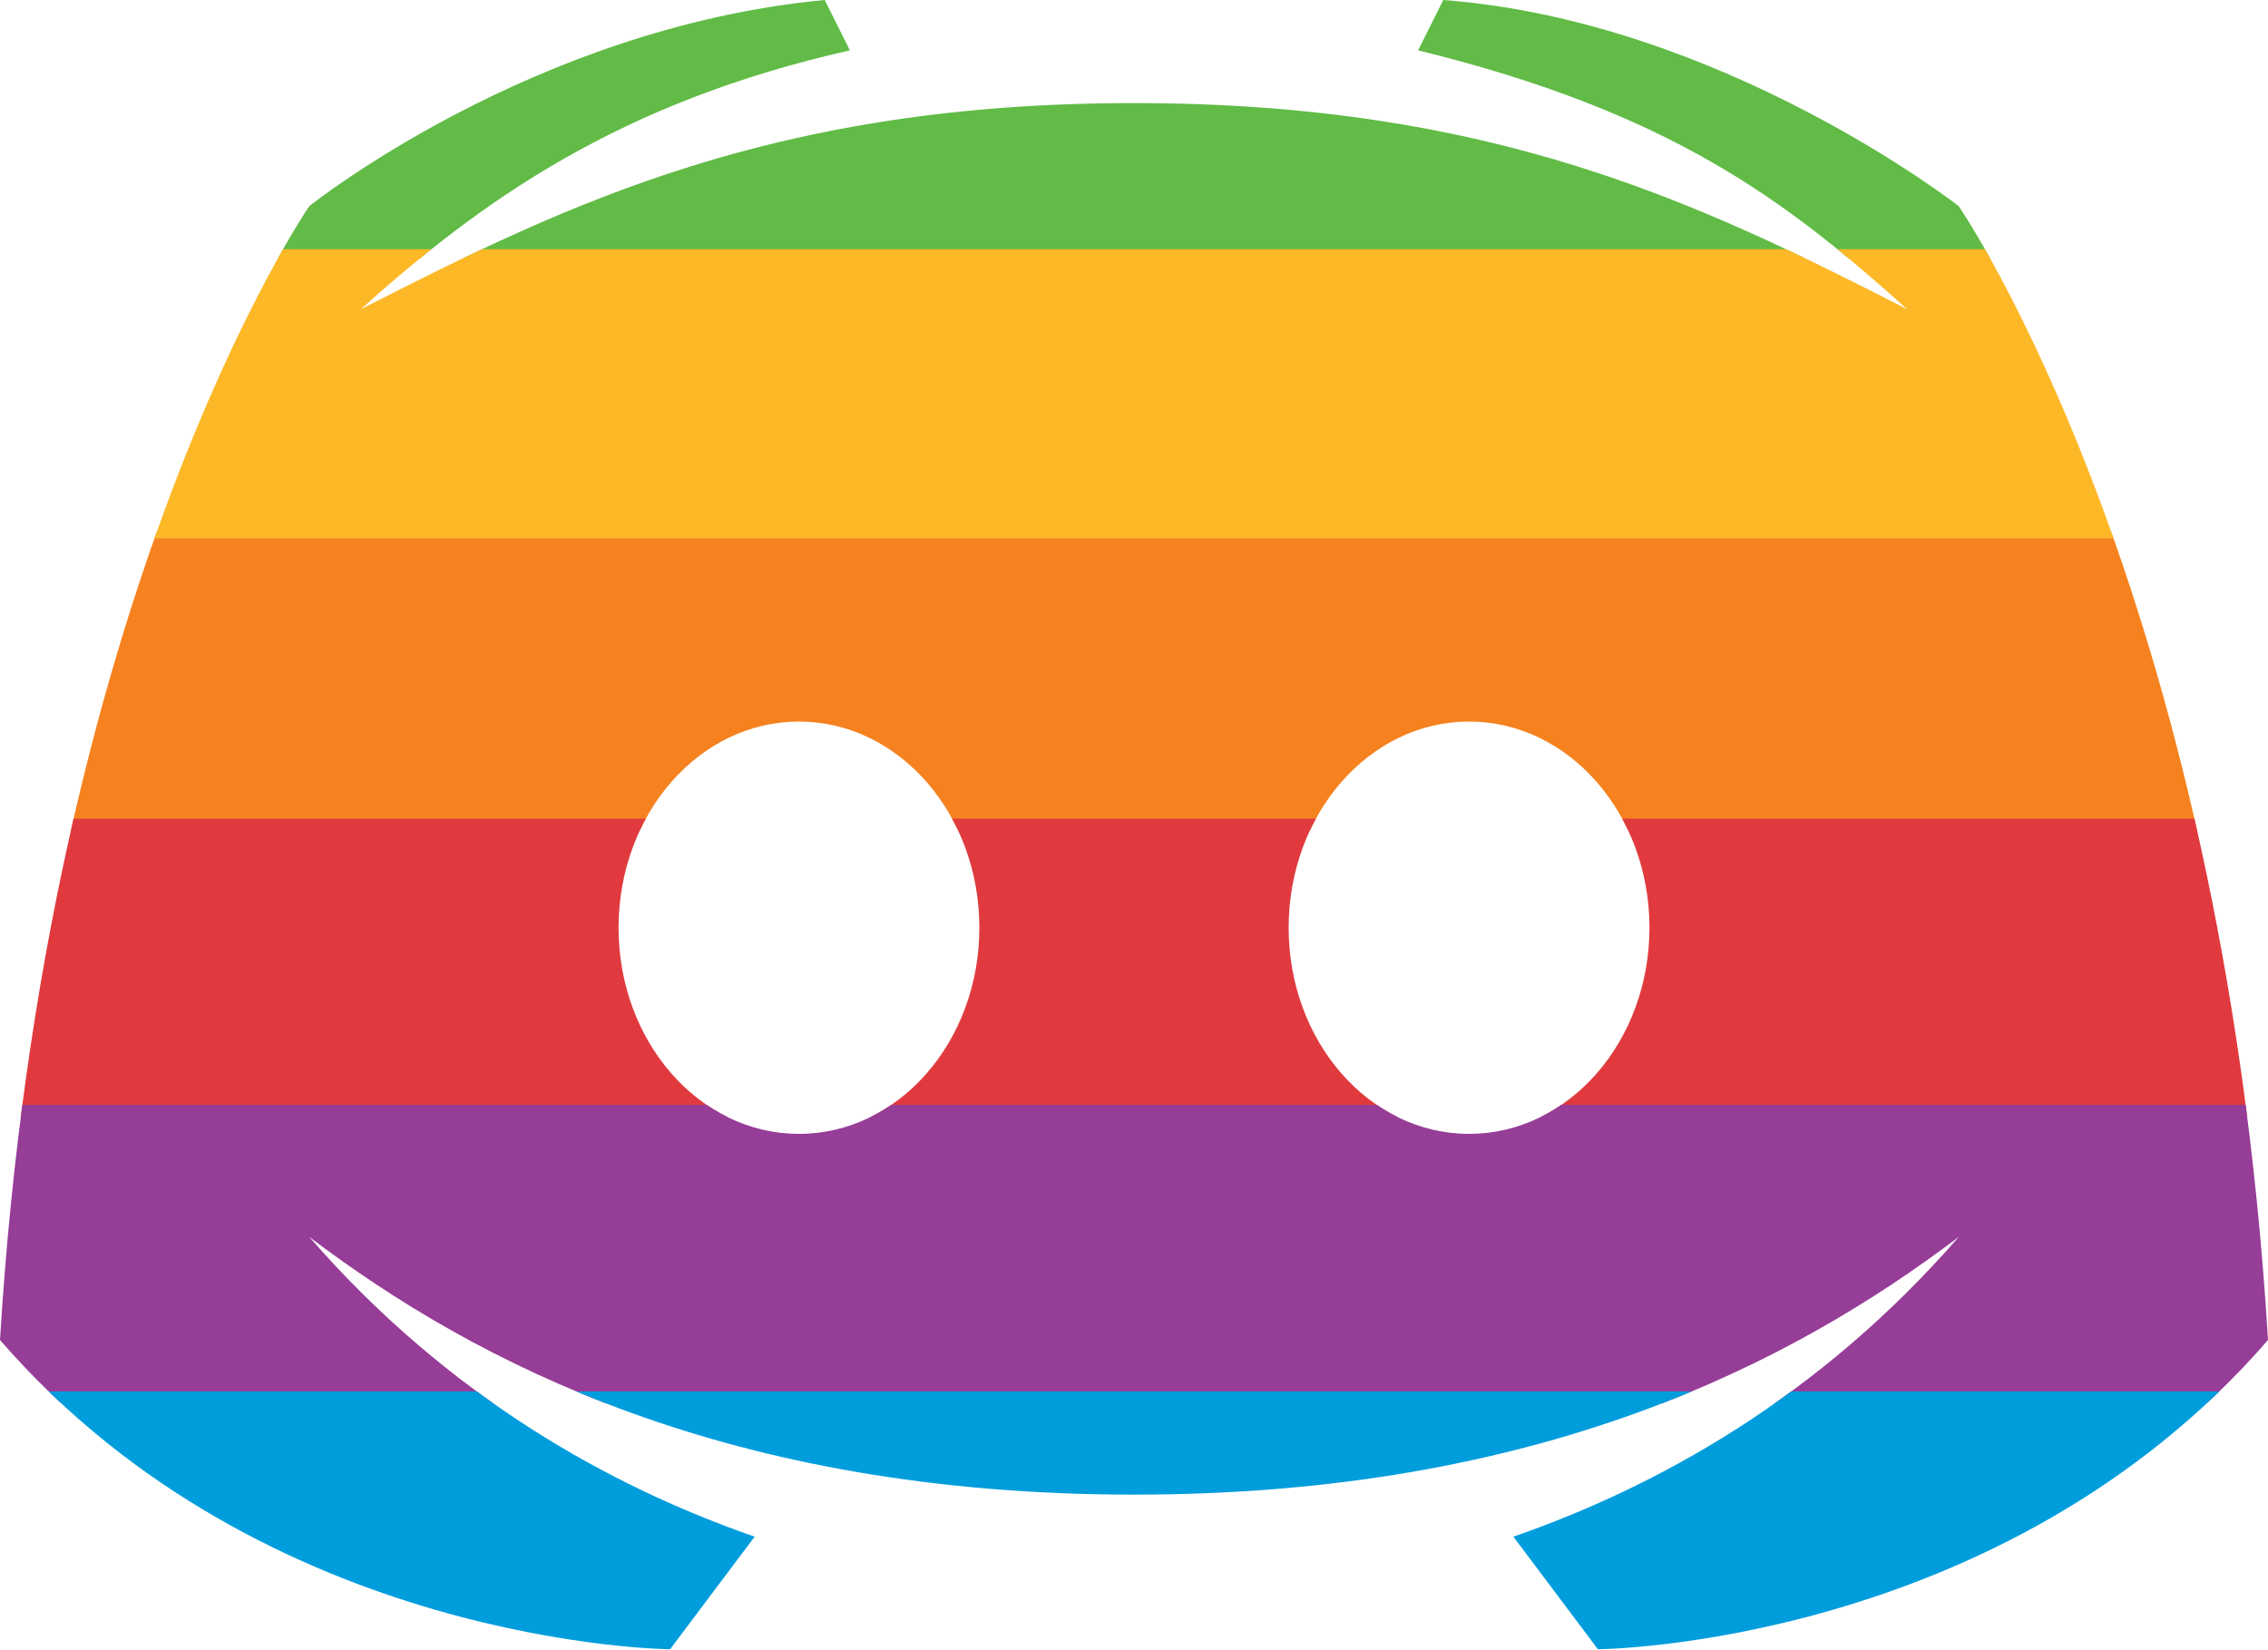
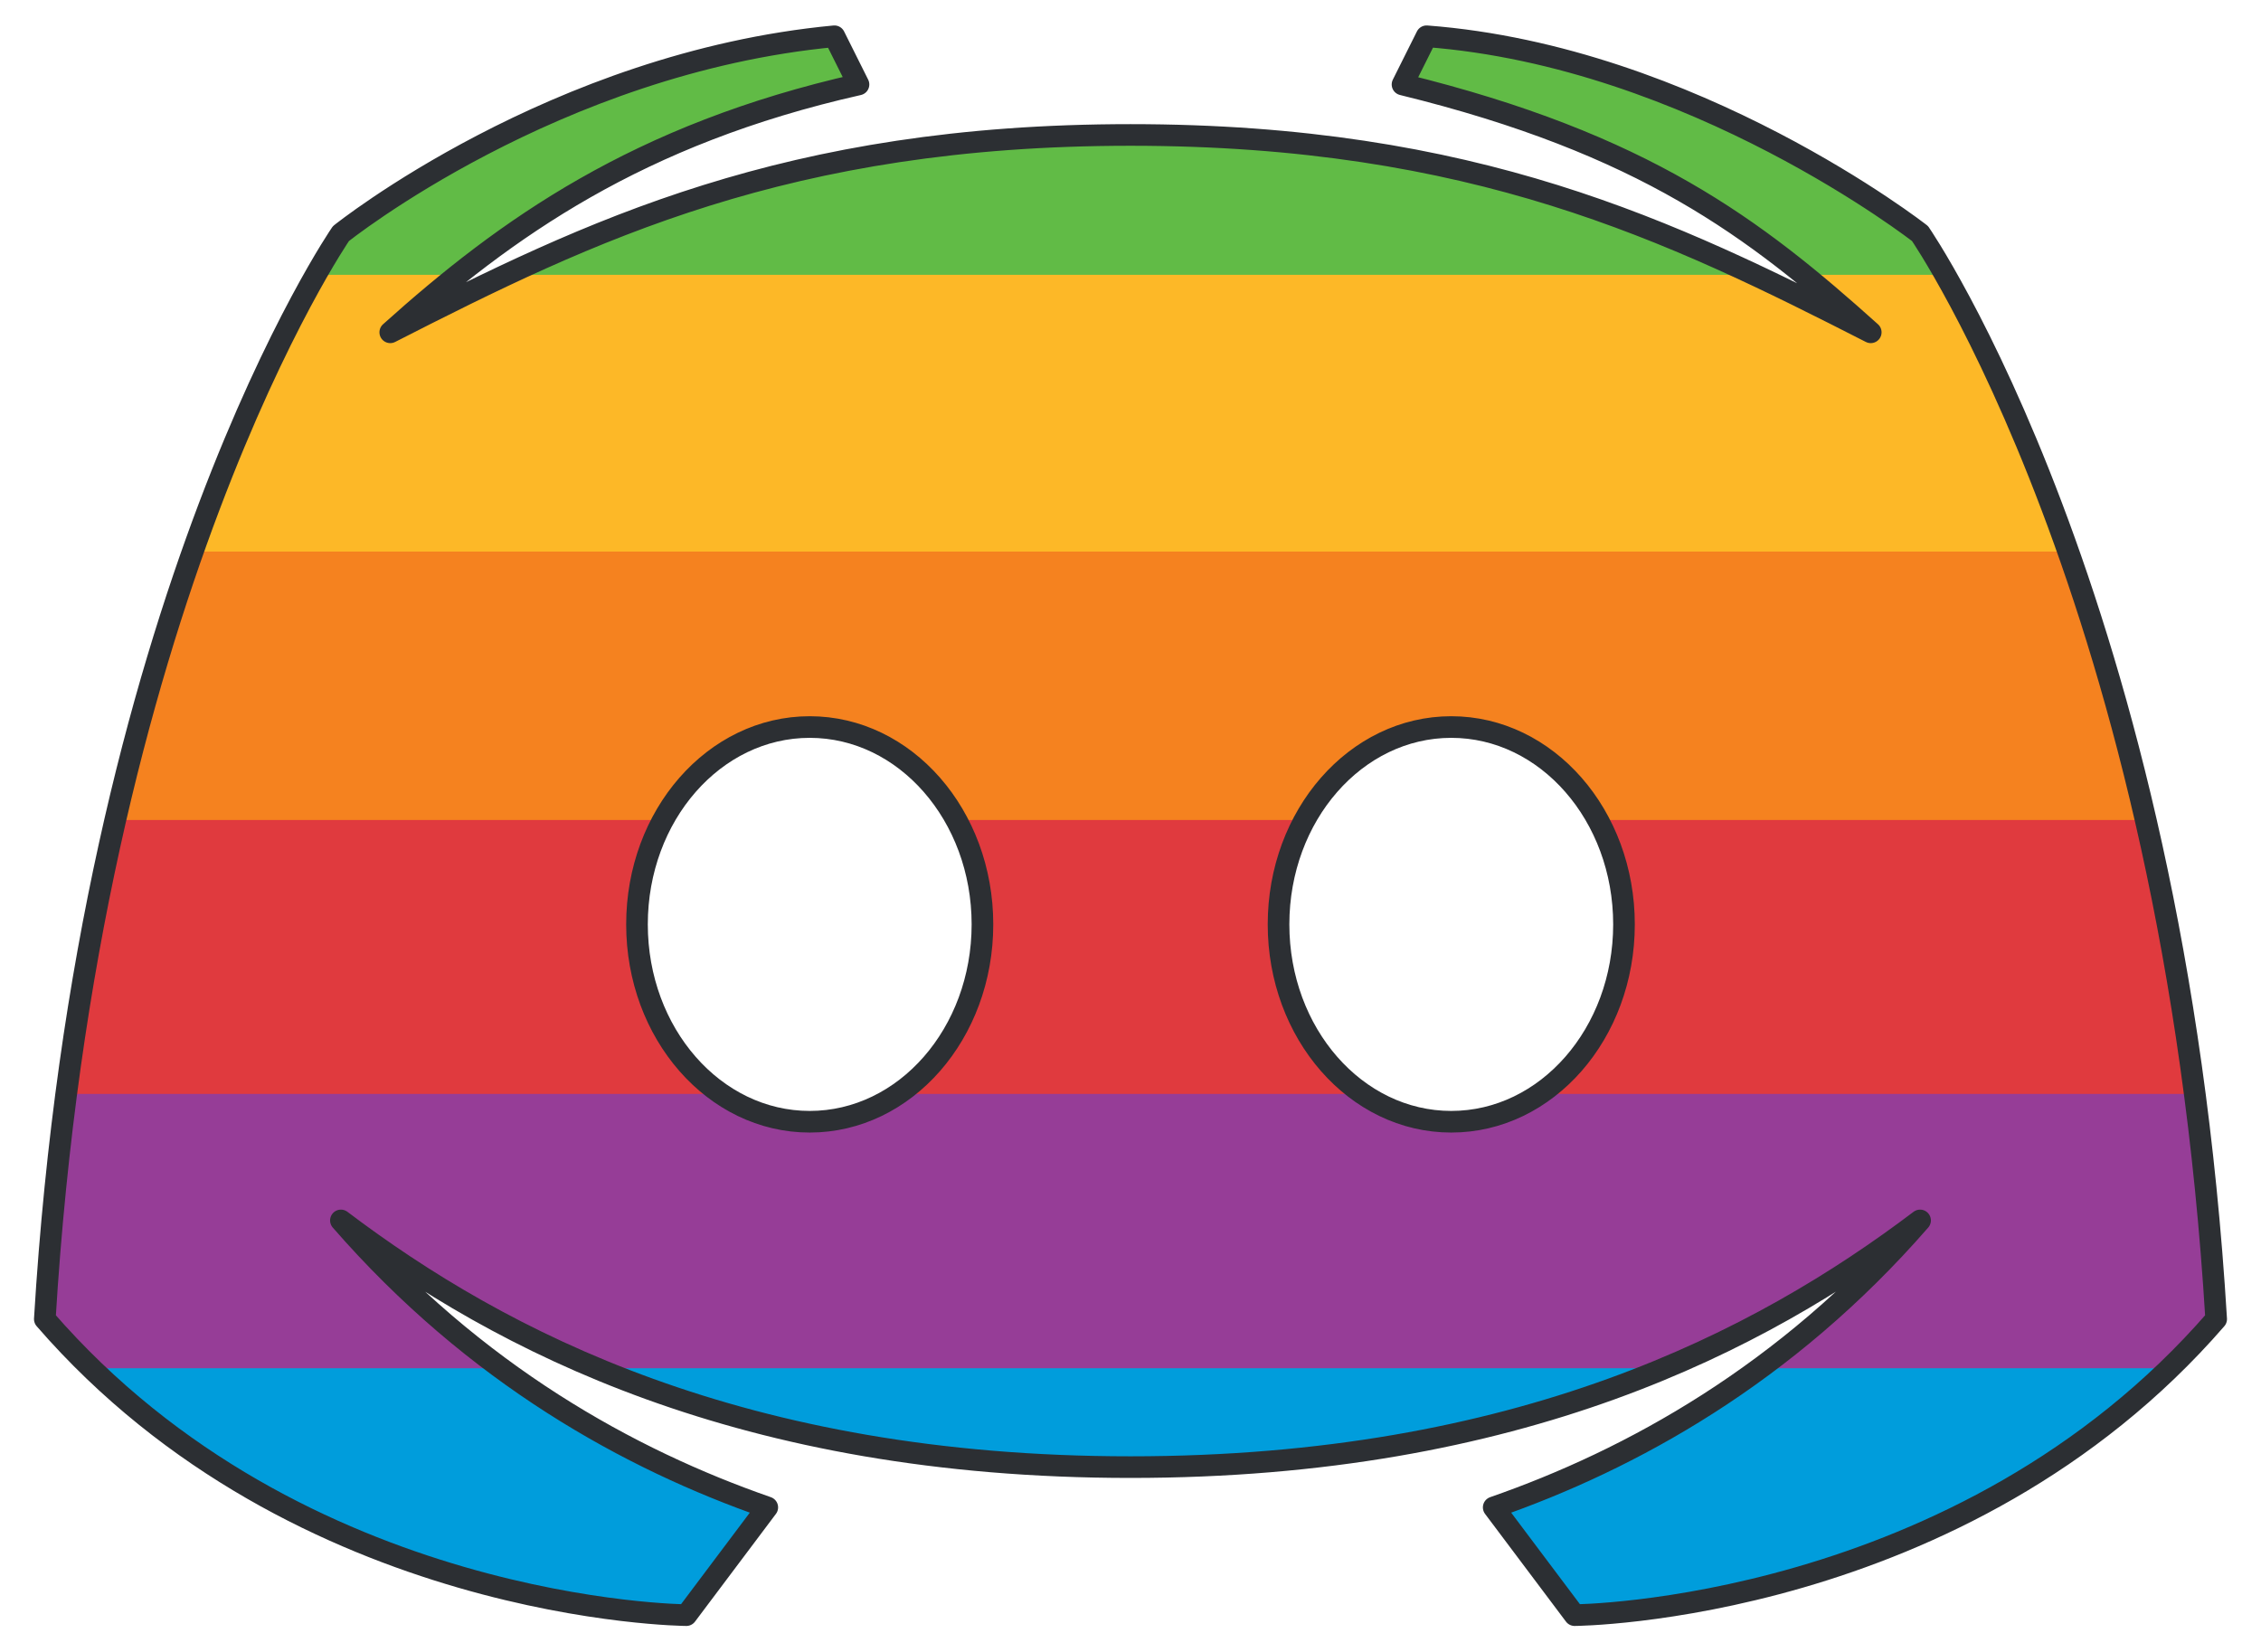
- <svg xmlns="http://www.w3.org/2000/svg" width="145.721mm" height="105.979mm" viewBox="0 0 145.721 105.979" version="1.1" id="svg8">
+ <svg xmlns="http://www.w3.org/2000/svg" width="147.485mm" height="107.743mm" viewBox="0 0 147.485 107.743" version="1.1" id="svg8">
  <defs id="defs2">
    <clipPath clipPathUnits="userSpaceOnUse" id="clipPath1067">
      <path id="path1069" d="m 254.904,214.646 c 0,0 -15.188,-11.889 -33.118,-13.247 l -1.616,3.236 c 16.208,3.971 23.647,9.648 31.423,16.635 -13.403,-6.842 -26.627,-13.247 -49.678,-13.247 -23.05,0 -36.275,6.405 -49.678,13.247 7.776,-6.988 16.625,-13.3 31.423,-16.635 l -1.616,-3.236 c -18.811,1.772 -33.118,13.247 -33.118,13.247 0,0 -16.96,24.594 -19.871,72.86 17.089,19.715 43.054,19.871 43.054,19.871 l 5.431,-7.233 c -9.22,-3.206 -19.619,-8.925 -28.614,-19.262 10.724,8.114 26.909,16.559 52.989,16.559 26.081,0 42.266,-8.445 52.989,-16.559 -8.992,10.336 -19.391,16.056 -28.614,19.262 l 5.431,7.233 c 0,0 25.965,-0.155 43.054,-19.871 -2.911,-48.267 -19.871,-72.86 -19.871,-72.86 z m -74.516,59.613 c -6.405,0 -11.591,-5.928 -11.591,-13.247 0,-7.319 5.186,-13.247 11.591,-13.247 6.405,0 11.591,5.928 11.591,13.247 0,7.319 -5.186,13.247 -11.591,13.247 z m 43.054,0 c -6.405,0 -11.591,-5.928 -11.591,-13.247 0,-7.319 5.186,-13.247 11.591,-13.247 6.405,0 11.591,5.928 11.591,13.247 0,7.319 -5.186,13.247 -11.591,13.247 z" style="fill:#8c9eff;stroke-width:3.312" />
    </clipPath>
  </defs>
-   <g id="layer1" transform="translate(-129.0541,-201.3988)">
-     <g id="g1061" clip-path="url(#clipPath1067)">
-       <path id="path908" d="m 359.527,254.243 c -2.54,-5.741 -3.36,-12.039 -2.355,-18.203 l 0.079,-0.45 H 73.565 l -0.026,0.344 c -0.635,5.847 -0.476,12.065 0.529,18.521 l 0.053,0.344 H 359.792 Z" style="fill:#f5821f;stroke-width:0.265" />
-       <path id="path902" d="m 372.968,213.523 c -7.382,-9.26 -128.958,-51.805 -139.039,-51.805 -7.144,0 -12.091,1.879 -16.484,3.545 -3.572,1.349 -6.959,2.646 -10.98,2.646 -4.339,0 -8.202,-1.376 -12.303,-2.857 -4.577,-1.64 -9.313,-3.334 -15.24,-3.334 -11.483,0 -91.943,44.08 -99.298,55.43 -0.053,0.079 -0.106,0.159 -0.132,0.238 l -0.37,0.609 H 367.226 l 0.106,-0.106 c 1.64,-1.402 3.493,-2.672 5.477,-3.757 l 0.423,-0.238 z" class="st0" style="fill:#61bb46;stroke-width:0.265" />
-       <path id="path906" d="m 79.466,217.413 c -3.201,5.027 -5.424,12.25 -6.006,18.574 H 357.146 c 1.111,-6.932 4.842,-13.547 10.769,-18.574 z" style="clip-rule:evenodd;fill:#fdb827;fill-rule:evenodd;stroke-width:0.265" />
-       <path id="path910" d="m 376.99,270.832 c -7.858,-2.99 -14.076,-8.864 -17.489,-16.589 l -0.106,-0.238 H 73.936 l 0.079,0.45 c 0.979,6.191 2.672,12.409 5.08,18.494 l 0.106,0.238 H 376.407 l 0.212,-0.476 c 0.212,-0.45 0.397,-0.9 0.609,-1.376 l 0.159,-0.37 z" style="fill:#e03a3e;stroke-width:0.265" />
-       <path id="path912" d="m 78.883,272.393 0.212,0.529 c 2.328,5.927 5.318,11.695 8.837,17.092 0.291,0.45 0.609,0.926 0.926,1.376 l 0.106,0.185 H 366.062 l 0.106,-0.185 c 0.635,-0.926 1.244,-1.852 1.693,-2.514 3.942,-6.032 5.609,-9.26 8.625,-15.928 l 0.265,-0.556 z" style="fill:#963d97;stroke-width:0.265" />
-       <path id="path914" d="m 88.435,290.808 0.423,0.609 c 5.768,8.599 82.497,60.801 92.948,60.907 h 0.212 c 4.366,0 7.303,-1.323 10.425,-2.725 3.678,-1.64 7.488,-3.334 14.208,-3.387 h 0.212 c 6.641,0 10.345,1.693 13.917,3.36 3.043,1.402 5.927,2.725 10.266,2.725 h 0.185 c 10.001,-0.106 129.117,-52.308 134.964,-60.881 l 0.423,-0.609 z" style="fill:#009ddc;stroke-width:0.265" />
+   <g id="layer1" transform="translate(-128.1721,-200.5169)">
+     <g id="g1061" clip-path="url(#clipPath1067)" transform="matrix(0.9719941,0,0,0.9719941,5.6548,7.124371)" style="stroke-width:1.029">
+       <path id="path908" d="m 359.527,254.243 c -2.54,-5.741 -3.36,-12.039 -2.355,-18.203 l 0.079,-0.45 H 73.565 l -0.026,0.344 c -0.635,5.847 -0.476,12.065 0.529,18.521 l 0.053,0.344 H 359.792 Z" style="fill:#f5821f;stroke-width:0.272" />
+       <path id="path902" d="m 372.968,213.523 c -7.382,-9.26 -128.958,-51.805 -139.039,-51.805 -7.144,0 -12.091,1.879 -16.484,3.545 -3.572,1.349 -6.959,2.646 -10.98,2.646 -4.339,0 -8.202,-1.376 -12.303,-2.857 -4.577,-1.64 -9.313,-3.334 -15.24,-3.334 -11.483,0 -91.943,44.08 -99.298,55.43 -0.053,0.079 -0.106,0.159 -0.132,0.238 l -0.37,0.609 H 367.226 l 0.106,-0.106 c 1.64,-1.402 3.493,-2.672 5.477,-3.757 l 0.423,-0.238 z" class="st0" style="fill:#61bb46;stroke-width:0.272" />
+       <path id="path906" d="m 79.466,217.413 c -3.201,5.027 -5.424,12.25 -6.006,18.574 H 357.146 c 1.111,-6.932 4.842,-13.547 10.769,-18.574 z" style="clip-rule:evenodd;fill:#fdb827;fill-rule:evenodd;stroke-width:0.272" />
+       <path id="path910" d="m 376.99,270.832 c -7.858,-2.99 -14.076,-8.864 -17.489,-16.589 l -0.106,-0.238 H 73.936 l 0.079,0.45 c 0.979,6.191 2.672,12.409 5.08,18.494 l 0.106,0.238 H 376.407 l 0.212,-0.476 c 0.212,-0.45 0.397,-0.9 0.609,-1.376 l 0.159,-0.37 z" style="fill:#e03a3e;stroke-width:0.272" />
+       <path id="path912" d="m 78.883,272.393 0.212,0.529 c 2.328,5.927 5.318,11.695 8.837,17.092 0.291,0.45 0.609,0.926 0.926,1.376 l 0.106,0.185 H 366.062 l 0.106,-0.185 c 0.635,-0.926 1.244,-1.852 1.693,-2.514 3.942,-6.032 5.609,-9.26 8.625,-15.928 l 0.265,-0.556 z" style="fill:#963d97;stroke-width:0.272" />
+       <path id="path914" d="m 88.435,290.808 0.423,0.609 c 5.768,8.599 82.497,60.801 92.948,60.907 h 0.212 c 4.366,0 7.303,-1.323 10.425,-2.725 3.678,-1.64 7.488,-3.334 14.208,-3.387 h 0.212 c 6.641,0 10.345,1.693 13.917,3.36 3.043,1.402 5.927,2.725 10.266,2.725 h 0.185 c 10.001,-0.106 129.117,-52.308 134.964,-60.881 l 0.423,-0.609 z" style="fill:#009ddc;stroke-width:0.272" />
    </g>
+     <path style="fill:none;stroke:#2c2f33;stroke-width:1.411;stroke-linecap:butt;stroke-linejoin:round;stroke-miterlimit:4;stroke-dasharray:none;stroke-opacity:1" d="m 253.42,215.759 c 0,0 -14.763,-11.556 -32.191,-12.876 l -1.571,3.145 c 15.754,3.86 22.984,9.377 30.543,16.17 -13.028,-6.651 -25.881,-12.876 -48.286,-12.876 -22.405,0 -35.259,6.226 -48.286,12.876 7.558,-6.792 16.16,-12.928 30.543,-16.17 l -1.571,-3.145 c -18.284,1.722 -32.191,12.876 -32.191,12.876 0,0 -16.485,23.905 -19.315,70.82 16.611,19.163 41.848,19.315 41.848,19.315 l 5.279,-7.03 c -8.962,-3.116 -19.07,-8.675 -27.813,-18.722 10.423,7.887 26.155,16.095 51.505,16.095 25.35,0 41.082,-8.209 51.505,-16.095 -8.74,10.047 -18.848,15.606 -27.813,18.722 l 5.279,7.03 c 0,0 25.238,-0.151 41.848,-19.315 -2.83,-46.915 -19.315,-70.82 -19.315,-70.82 z m -72.43,57.944 c -6.226,0 -11.267,-5.762 -11.267,-12.876 0,-7.114 5.041,-12.876 11.267,-12.876 6.226,0 11.267,5.762 11.267,12.876 0,7.114 -5.041,12.876 -11.267,12.876 z m 41.848,0 c -6.226,0 -11.267,-5.762 -11.267,-12.876 0,-7.114 5.041,-12.876 11.267,-12.876 6.226,0 11.267,5.762 11.267,12.876 0,7.114 -5.041,12.876 -11.267,12.876 z" id="path1069-0" />
  </g>
  <style id="style900">.st0{fill:#61bb46}</style>
</svg>
